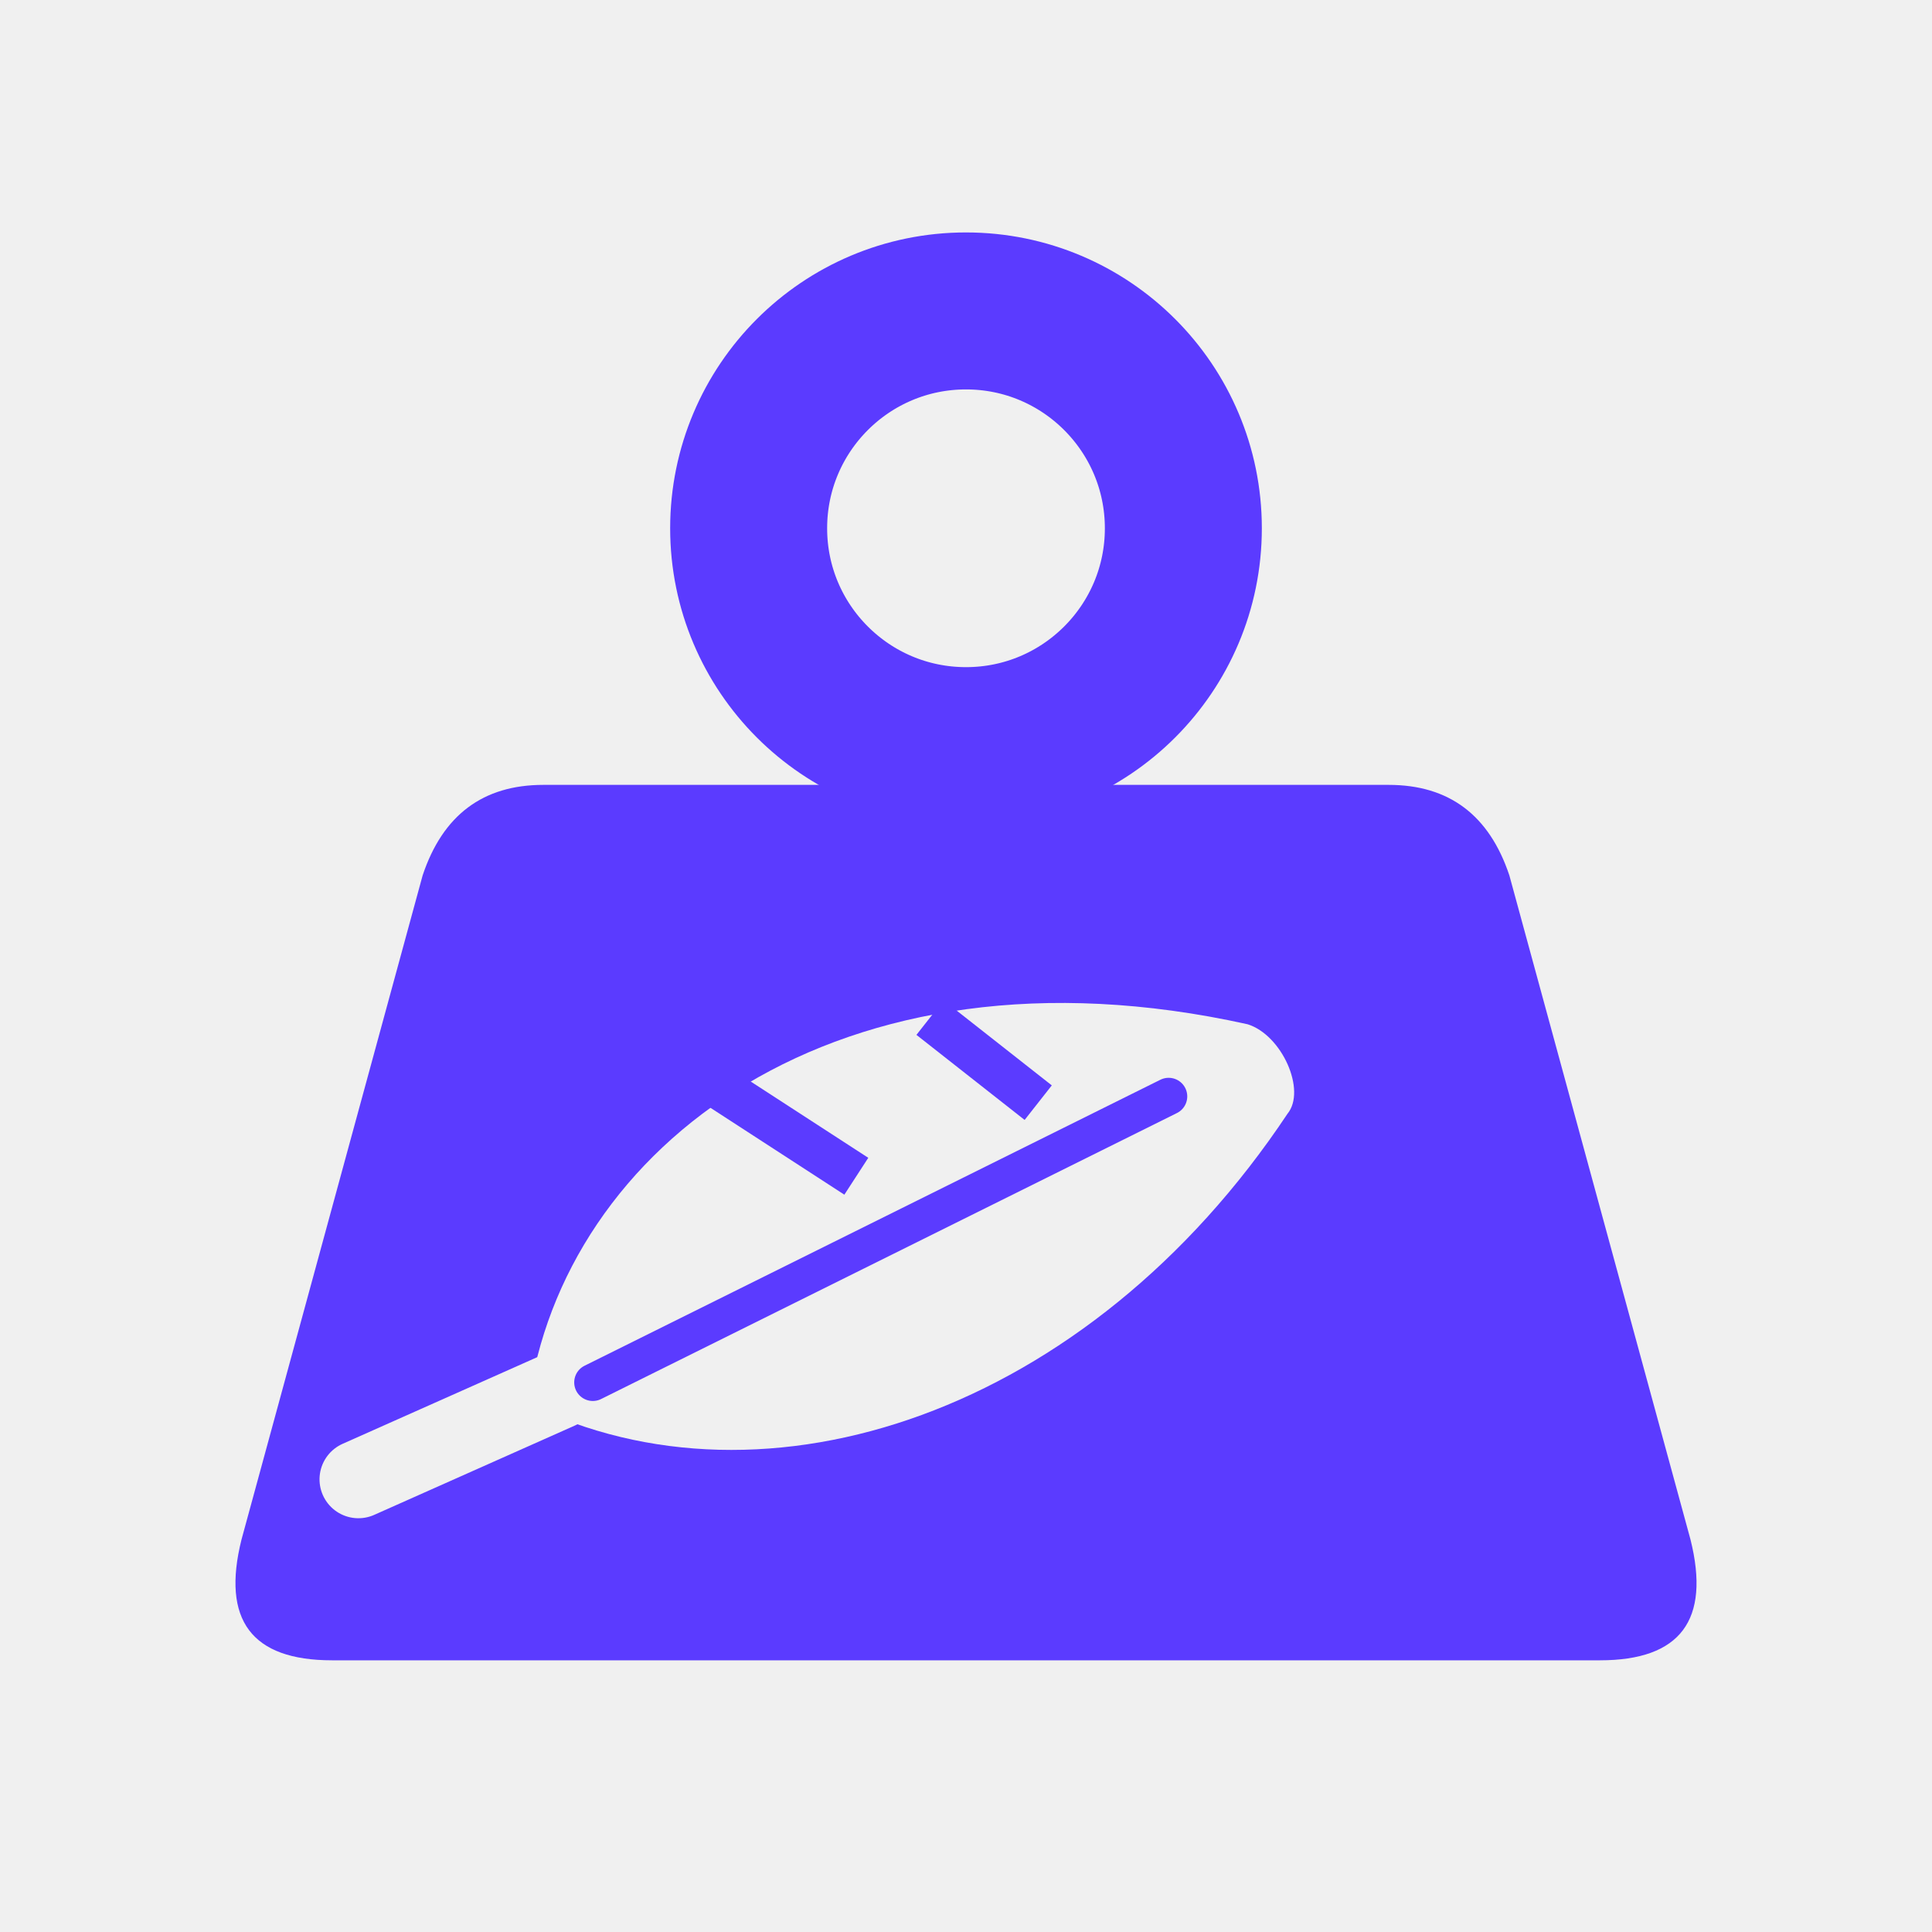
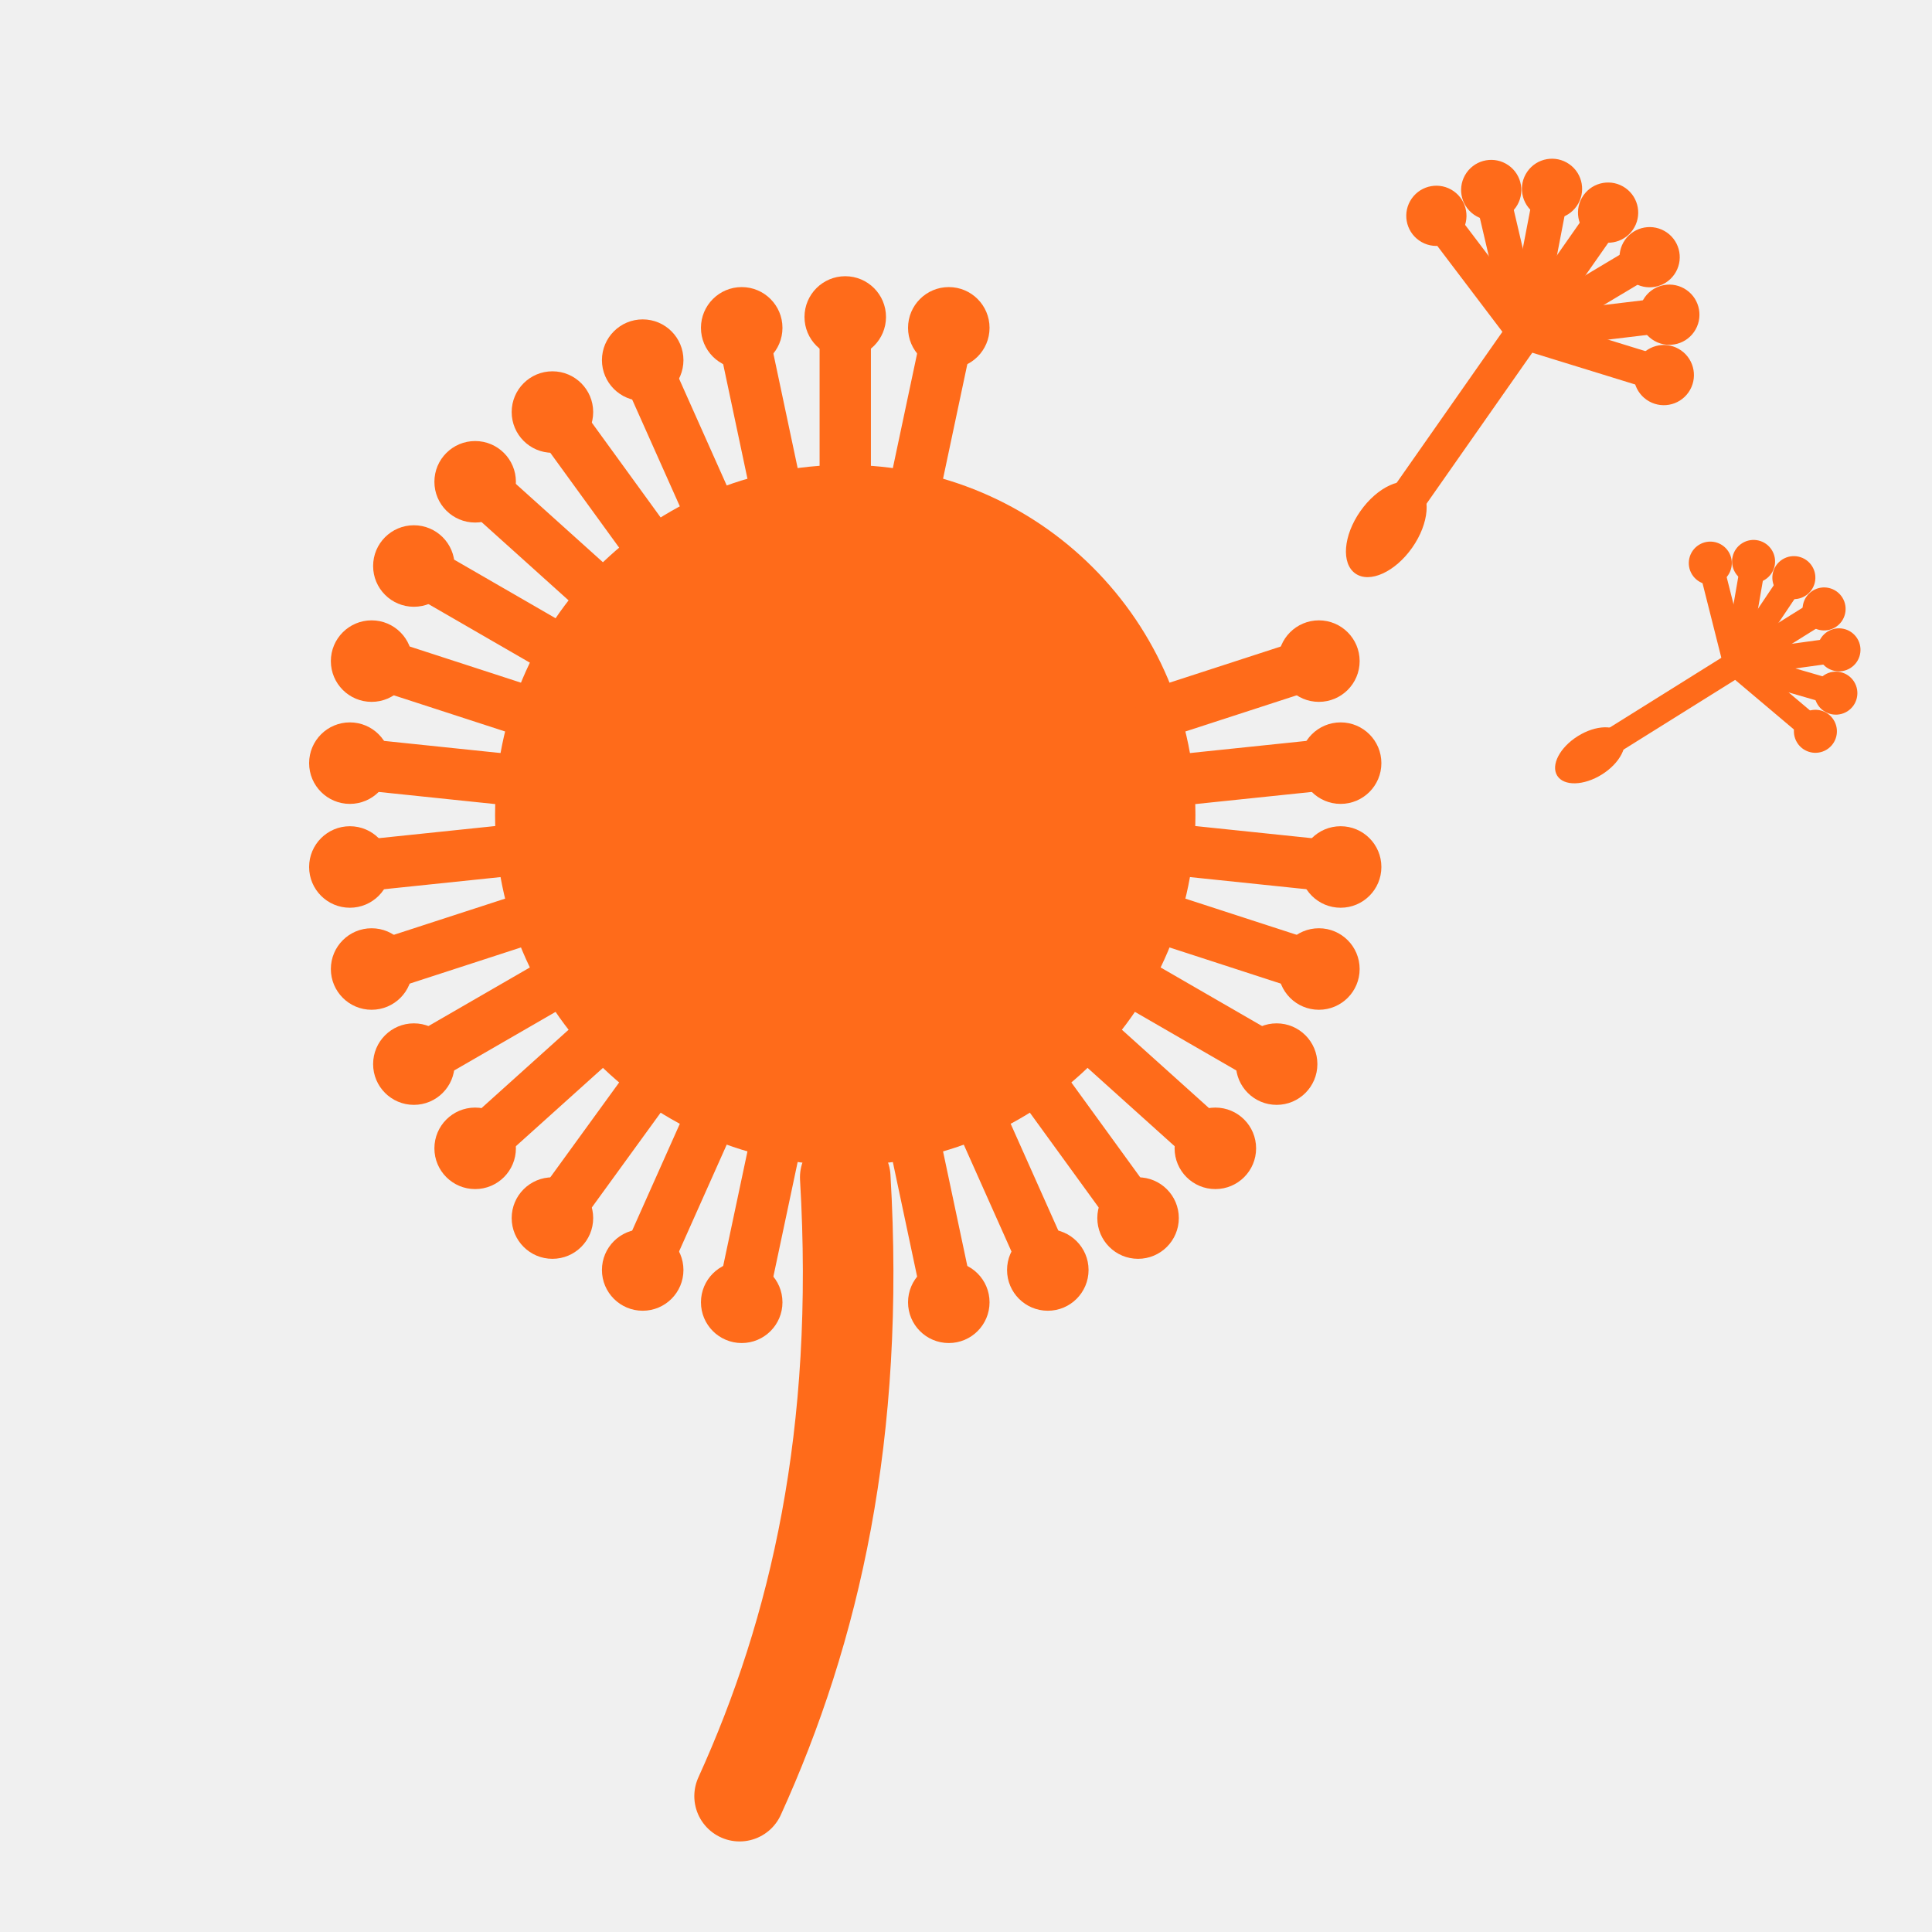
<svg xmlns="http://www.w3.org/2000/svg" viewBox="0 0 64 64">
-   <defs>
-     <mask id="m" maskUnits="userSpaceOnUse" x="0" y="0" width="64" height="64">
-       <path d="M18 26 H46 Q49 26 50 29 L56 51 Q57 55 53 55 H11 Q7 55 8 51 L14 29 Q15 26 18 26 Z" fill="#fff" />
-       <circle cx="32" cy="17.5" r="7.2" fill="none" stroke="#fff" stroke-width="5.2" />
-       <g transform="translate(17.5 46.5) rotate(-24) scale(1.12)">
-         <path d="M0 0 C4 -6.5 14 -9 24 -1.6 C24.8 -0.9 24.8 0.9 24 1.3 C15 7 5 6 0 0 Z" fill="#000" />
-         <path d="M-5.5 0 L1 0" stroke="#000" stroke-width="2.3" stroke-linecap="round" />
-         <path d="M2 0.2 L21 -0.6" stroke="#fff" stroke-width="1.1" stroke-linecap="round" />
-         <path d="M9 -6.2 L11.6 -2.2" stroke="#fff" stroke-width="1.3" />
-         <path d="M15.5 -5.6 L17.4 -2" stroke="#fff" stroke-width="1.3" />
-       </g>
-     </mask>
-   </defs>
-   <rect width="64" height="64" fill="#5b3bff" mask="url(#m)" />
+   <circle cx="28" cy="27" r="11.6" fill="#ff6b1a" />
+   <path d="M28.00 16.00 L28.00 10.50" stroke="#ff6b1a" stroke-width="1.7" stroke-linecap="round" />
+   <circle cx="28.00" cy="10.50" r="1.35" fill="#ff6b1a" />
+   <path d="M30.29 16.24 L31.43 10.86" stroke="#ff6b1a" stroke-width="1.7" stroke-linecap="round" />
+   <circle cx="31.43" cy="10.86" r="1.35" fill="#ff6b1a" />
+   <path d="M38.46 23.60 L43.69 21.90" stroke="#ff6b1a" stroke-width="1.7" stroke-linecap="round" />
+   <circle cx="43.69" cy="21.90" r="1.35" fill="#ff6b1a" />
+   <path d="M38.94 25.85 L44.41 25.28" stroke="#ff6b1a" stroke-width="1.7" stroke-linecap="round" />
+   <circle cx="44.41" cy="25.28" r="1.35" fill="#ff6b1a" />
+   <path d="M38.94 28.15 L44.41 28.72" stroke="#ff6b1a" stroke-width="1.7" stroke-linecap="round" />
+   <circle cx="44.41" cy="28.72" r="1.35" fill="#ff6b1a" />
+   <path d="M38.46 30.40 L43.69 32.10" stroke="#ff6b1a" stroke-width="1.7" stroke-linecap="round" />
+   <circle cx="43.69" cy="32.10" r="1.35" fill="#ff6b1a" />
+   <path d="M37.53 32.50 L42.29 35.25" stroke="#ff6b1a" stroke-width="1.7" stroke-linecap="round" />
+   <circle cx="42.29" cy="35.25" r="1.35" fill="#ff6b1a" />
+   <path d="M36.17 34.36 L40.26 38.04" stroke="#ff6b1a" stroke-width="1.7" stroke-linecap="round" />
+   <circle cx="40.26" cy="38.04" r="1.35" fill="#ff6b1a" />
+   <path d="M34.47 35.90 L37.70 40.35" stroke="#ff6b1a" stroke-width="1.7" stroke-linecap="round" />
+   <circle cx="37.70" cy="40.35" r="1.35" fill="#ff6b1a" />
+   <path d="M32.47 37.05 L34.71 42.07" stroke="#ff6b1a" stroke-width="1.7" stroke-linecap="round" />
+   <circle cx="34.71" cy="42.07" r="1.35" fill="#ff6b1a" />
+   <path d="M30.29 37.76 L31.43 43.14" stroke="#ff6b1a" stroke-width="1.7" stroke-linecap="round" />
+   <circle cx="31.43" cy="43.14" r="1.35" fill="#ff6b1a" />
+   <path d="M28.00 38.00 L28.00 43.50" stroke="#ff6b1a" stroke-width="1.7" stroke-linecap="round" />
+   <circle cx="28.00" cy="43.50" r="1.35" fill="#ff6b1a" />
+   <path d="M25.71 37.76 L24.57 43.14" stroke="#ff6b1a" stroke-width="1.7" stroke-linecap="round" />
+   <circle cx="24.57" cy="43.14" r="1.35" fill="#ff6b1a" />
+   <path d="M23.53 37.05 L21.29 42.07" stroke="#ff6b1a" stroke-width="1.7" stroke-linecap="round" />
+   <circle cx="21.29" cy="42.07" r="1.35" fill="#ff6b1a" />
+   <path d="M21.53 35.90 L18.30 40.35" stroke="#ff6b1a" stroke-width="1.7" stroke-linecap="round" />
+   <circle cx="18.30" cy="40.35" r="1.35" fill="#ff6b1a" />
+   <path d="M19.83 34.36 L15.74 38.04" stroke="#ff6b1a" stroke-width="1.7" stroke-linecap="round" />
+   <circle cx="15.74" cy="38.04" r="1.35" fill="#ff6b1a" />
+   <path d="M18.47 32.50 L13.71 35.25" stroke="#ff6b1a" stroke-width="1.7" stroke-linecap="round" />
+   <circle cx="13.71" cy="35.25" r="1.35" fill="#ff6b1a" />
+   <path d="M17.54 30.40 L12.31 32.10" stroke="#ff6b1a" stroke-width="1.7" stroke-linecap="round" />
+   <circle cx="12.31" cy="32.10" r="1.35" fill="#ff6b1a" />
+   <path d="M17.06 28.15 L11.59 28.72" stroke="#ff6b1a" stroke-width="1.7" stroke-linecap="round" />
+   <circle cx="11.59" cy="28.72" r="1.35" fill="#ff6b1a" />
+   <path d="M17.06 25.85 L11.59 25.28" stroke="#ff6b1a" stroke-width="1.7" stroke-linecap="round" />
+   <circle cx="11.59" cy="25.28" r="1.35" fill="#ff6b1a" />
+   <path d="M17.54 23.60 L12.31 21.90" stroke="#ff6b1a" stroke-width="1.7" stroke-linecap="round" />
+   <circle cx="12.31" cy="21.90" r="1.35" fill="#ff6b1a" />
+   <path d="M18.47 21.50 L13.71 18.75" stroke="#ff6b1a" stroke-width="1.7" stroke-linecap="round" />
+   <circle cx="13.71" cy="18.75" r="1.35" fill="#ff6b1a" />
+   <path d="M19.83 19.64 L15.74 15.96" stroke="#ff6b1a" stroke-width="1.7" stroke-linecap="round" />
+   <circle cx="15.74" cy="15.96" r="1.35" fill="#ff6b1a" />
+   <path d="M21.53 18.10 L18.30 13.65" stroke="#ff6b1a" stroke-width="1.7" stroke-linecap="round" />
+   <circle cx="18.30" cy="13.65" r="1.35" fill="#ff6b1a" />
+   <path d="M23.53 16.95 L21.29 11.93" stroke="#ff6b1a" stroke-width="1.7" stroke-linecap="round" />
+   <circle cx="21.29" cy="11.93" r="1.35" fill="#ff6b1a" />
+   <path d="M25.71 16.24 L24.57 10.86" stroke="#ff6b1a" stroke-width="1.7" stroke-linecap="round" />
+   <circle cx="24.57" cy="10.86" r="1.35" fill="#ff6b1a" />
+   <path d="M28 39 C28.5 47.5 27 54 24.5 59.5" fill="none" stroke="#ff6b1a" stroke-width="3" stroke-linecap="round" />
+   <g transform="translate(50.5 11) rotate(35) scale(1.05)">
+     <path d="M0 0 L-4.38 -1.41" stroke="#ff6b1a" stroke-width="1.1" stroke-linecap="round" />
+     <circle cx="-4.38" cy="-1.41" r="0.95" fill="#ff6b1a" />
+     <path d="M0 0 L-3.43 -3.07" stroke="#ff6b1a" stroke-width="1.1" stroke-linecap="round" />
+     <circle cx="-3.43" cy="-3.07" r="0.95" fill="#ff6b1a" />
+     <path d="M0 0 L-1.88 -4.20" stroke="#ff6b1a" stroke-width="1.1" stroke-linecap="round" />
+     <circle cx="-1.88" cy="-4.20" r="0.95" fill="#ff6b1a" />
+     <path d="M0 0 L0.00 -4.60" stroke="#ff6b1a" stroke-width="1.1" stroke-linecap="round" />
+     <circle cx="0.00" cy="-4.60" r="0.95" fill="#ff6b1a" />
+     <path d="M0 0 L1.88 -4.20" stroke="#ff6b1a" stroke-width="1.1" stroke-linecap="round" />
+     <circle cx="1.88" cy="-4.20" r="0.95" fill="#ff6b1a" />
+     <path d="M0 0 L3.43 -3.07" stroke="#ff6b1a" stroke-width="1.1" stroke-linecap="round" />
+     <circle cx="3.43" cy="-3.07" r="0.95" fill="#ff6b1a" />
+     <path d="M0 0 L4.38 -1.41" stroke="#ff6b1a" stroke-width="1.1" stroke-linecap="round" />
+     <circle cx="4.38" cy="-1.41" r="0.95" fill="#ff6b1a" />
+     <path d="M0 0 L0 6.5" stroke="#ff6b1a" stroke-width="1.15" stroke-linecap="round" />
+     <ellipse cx="0" cy="7.6" rx="1" ry="1.7" fill="#ff6b1a" />
+   </g>
+   <g transform="translate(57.5 22) rotate(58) scale(0.75)">
+     <path d="M0 0 L-4.38 -1.41" stroke="#ff6b1a" stroke-width="1.1" stroke-linecap="round" />
+     <circle cx="-4.38" cy="-1.41" r="0.95" fill="#ff6b1a" />
+     <path d="M0 0 L-3.43 -3.07" stroke="#ff6b1a" stroke-width="1.1" stroke-linecap="round" />
+     <circle cx="-3.43" cy="-3.07" r="0.95" fill="#ff6b1a" />
+     <path d="M0 0 L-1.88 -4.20" stroke="#ff6b1a" stroke-width="1.1" stroke-linecap="round" />
+     <circle cx="-1.88" cy="-4.20" r="0.95" fill="#ff6b1a" />
+     <path d="M0 0 L0.00 -4.60" stroke="#ff6b1a" stroke-width="1.1" stroke-linecap="round" />
+     <circle cx="0.00" cy="-4.60" r="0.95" fill="#ff6b1a" />
+     <path d="M0 0 L1.88 -4.20" stroke="#ff6b1a" stroke-width="1.1" stroke-linecap="round" />
+     <circle cx="1.88" cy="-4.20" r="0.95" fill="#ff6b1a" />
+     <path d="M0 0 L3.43 -3.07" stroke="#ff6b1a" stroke-width="1.1" stroke-linecap="round" />
+     <circle cx="3.43" cy="-3.07" r="0.95" fill="#ff6b1a" />
+     <path d="M0 0 L4.38 -1.41" stroke="#ff6b1a" stroke-width="1.1" stroke-linecap="round" />
+     <circle cx="4.38" cy="-1.41" r="0.95" fill="#ff6b1a" />
+     <path d="M0 0 L0 6.5" stroke="#ff6b1a" stroke-width="1.15" stroke-linecap="round" />
+     <ellipse cx="0" cy="7.6" rx="1" ry="1.7" fill="#ff6b1a" />
+   </g>
</svg>
